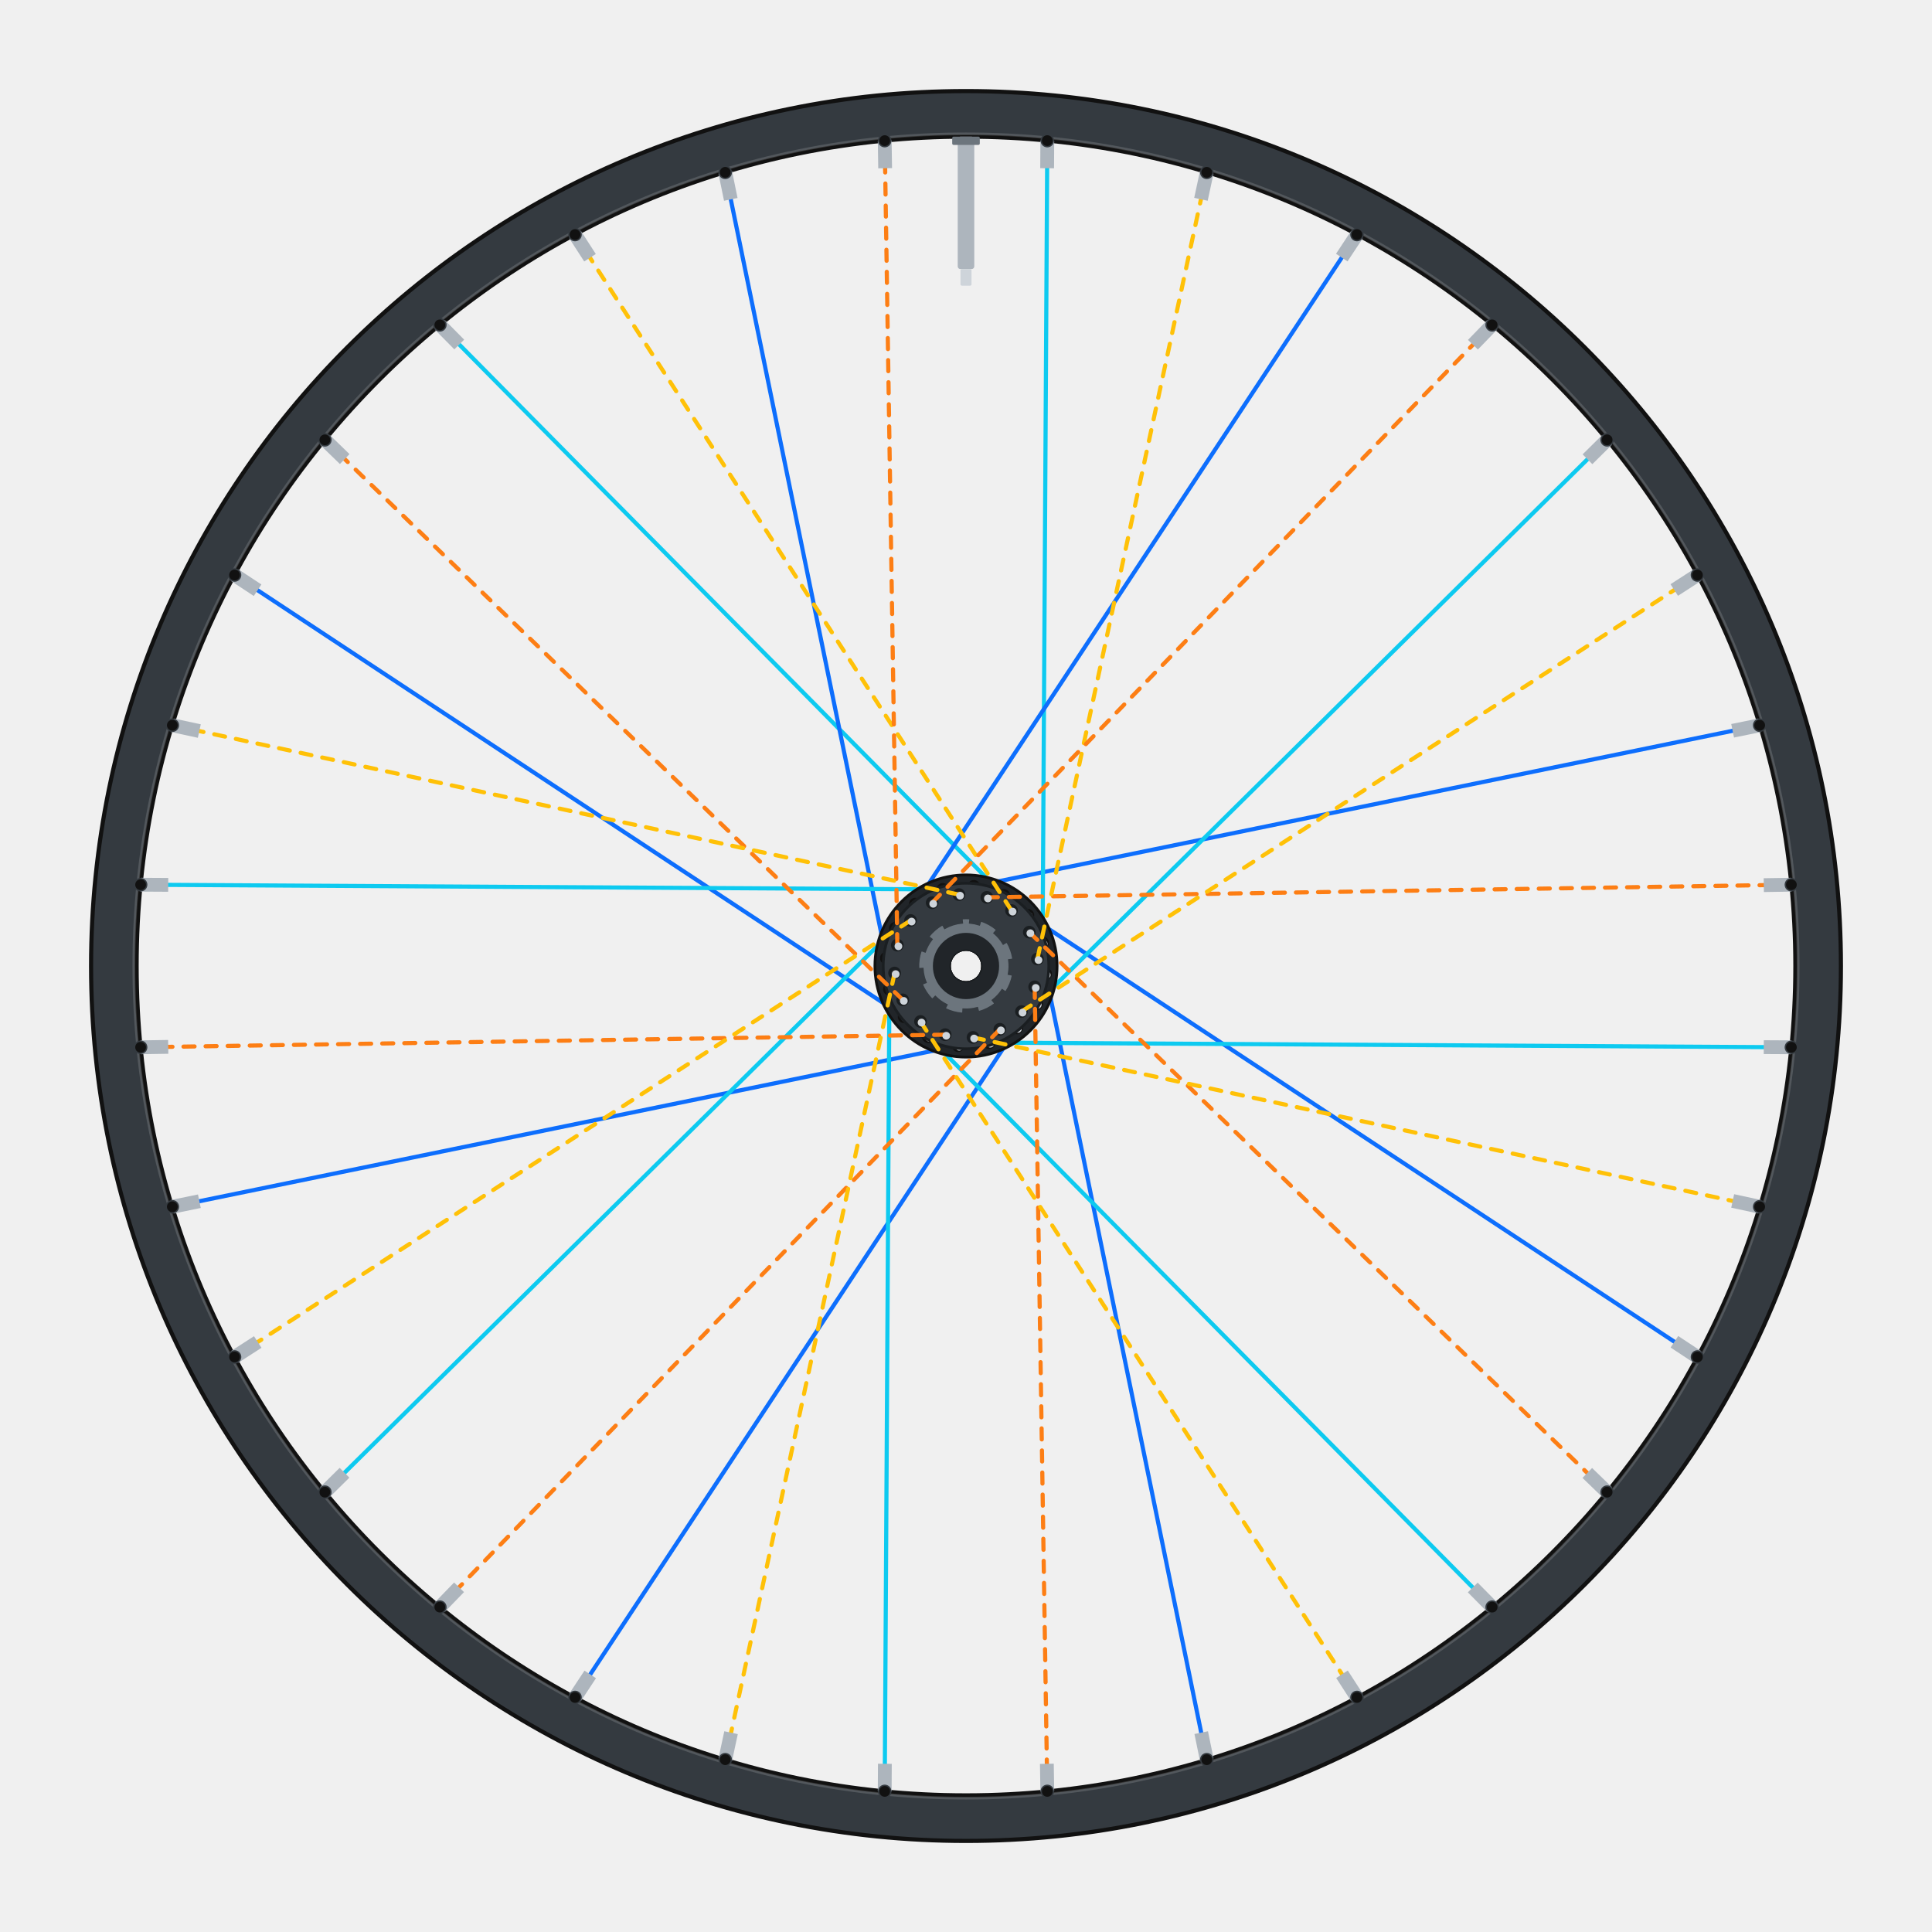
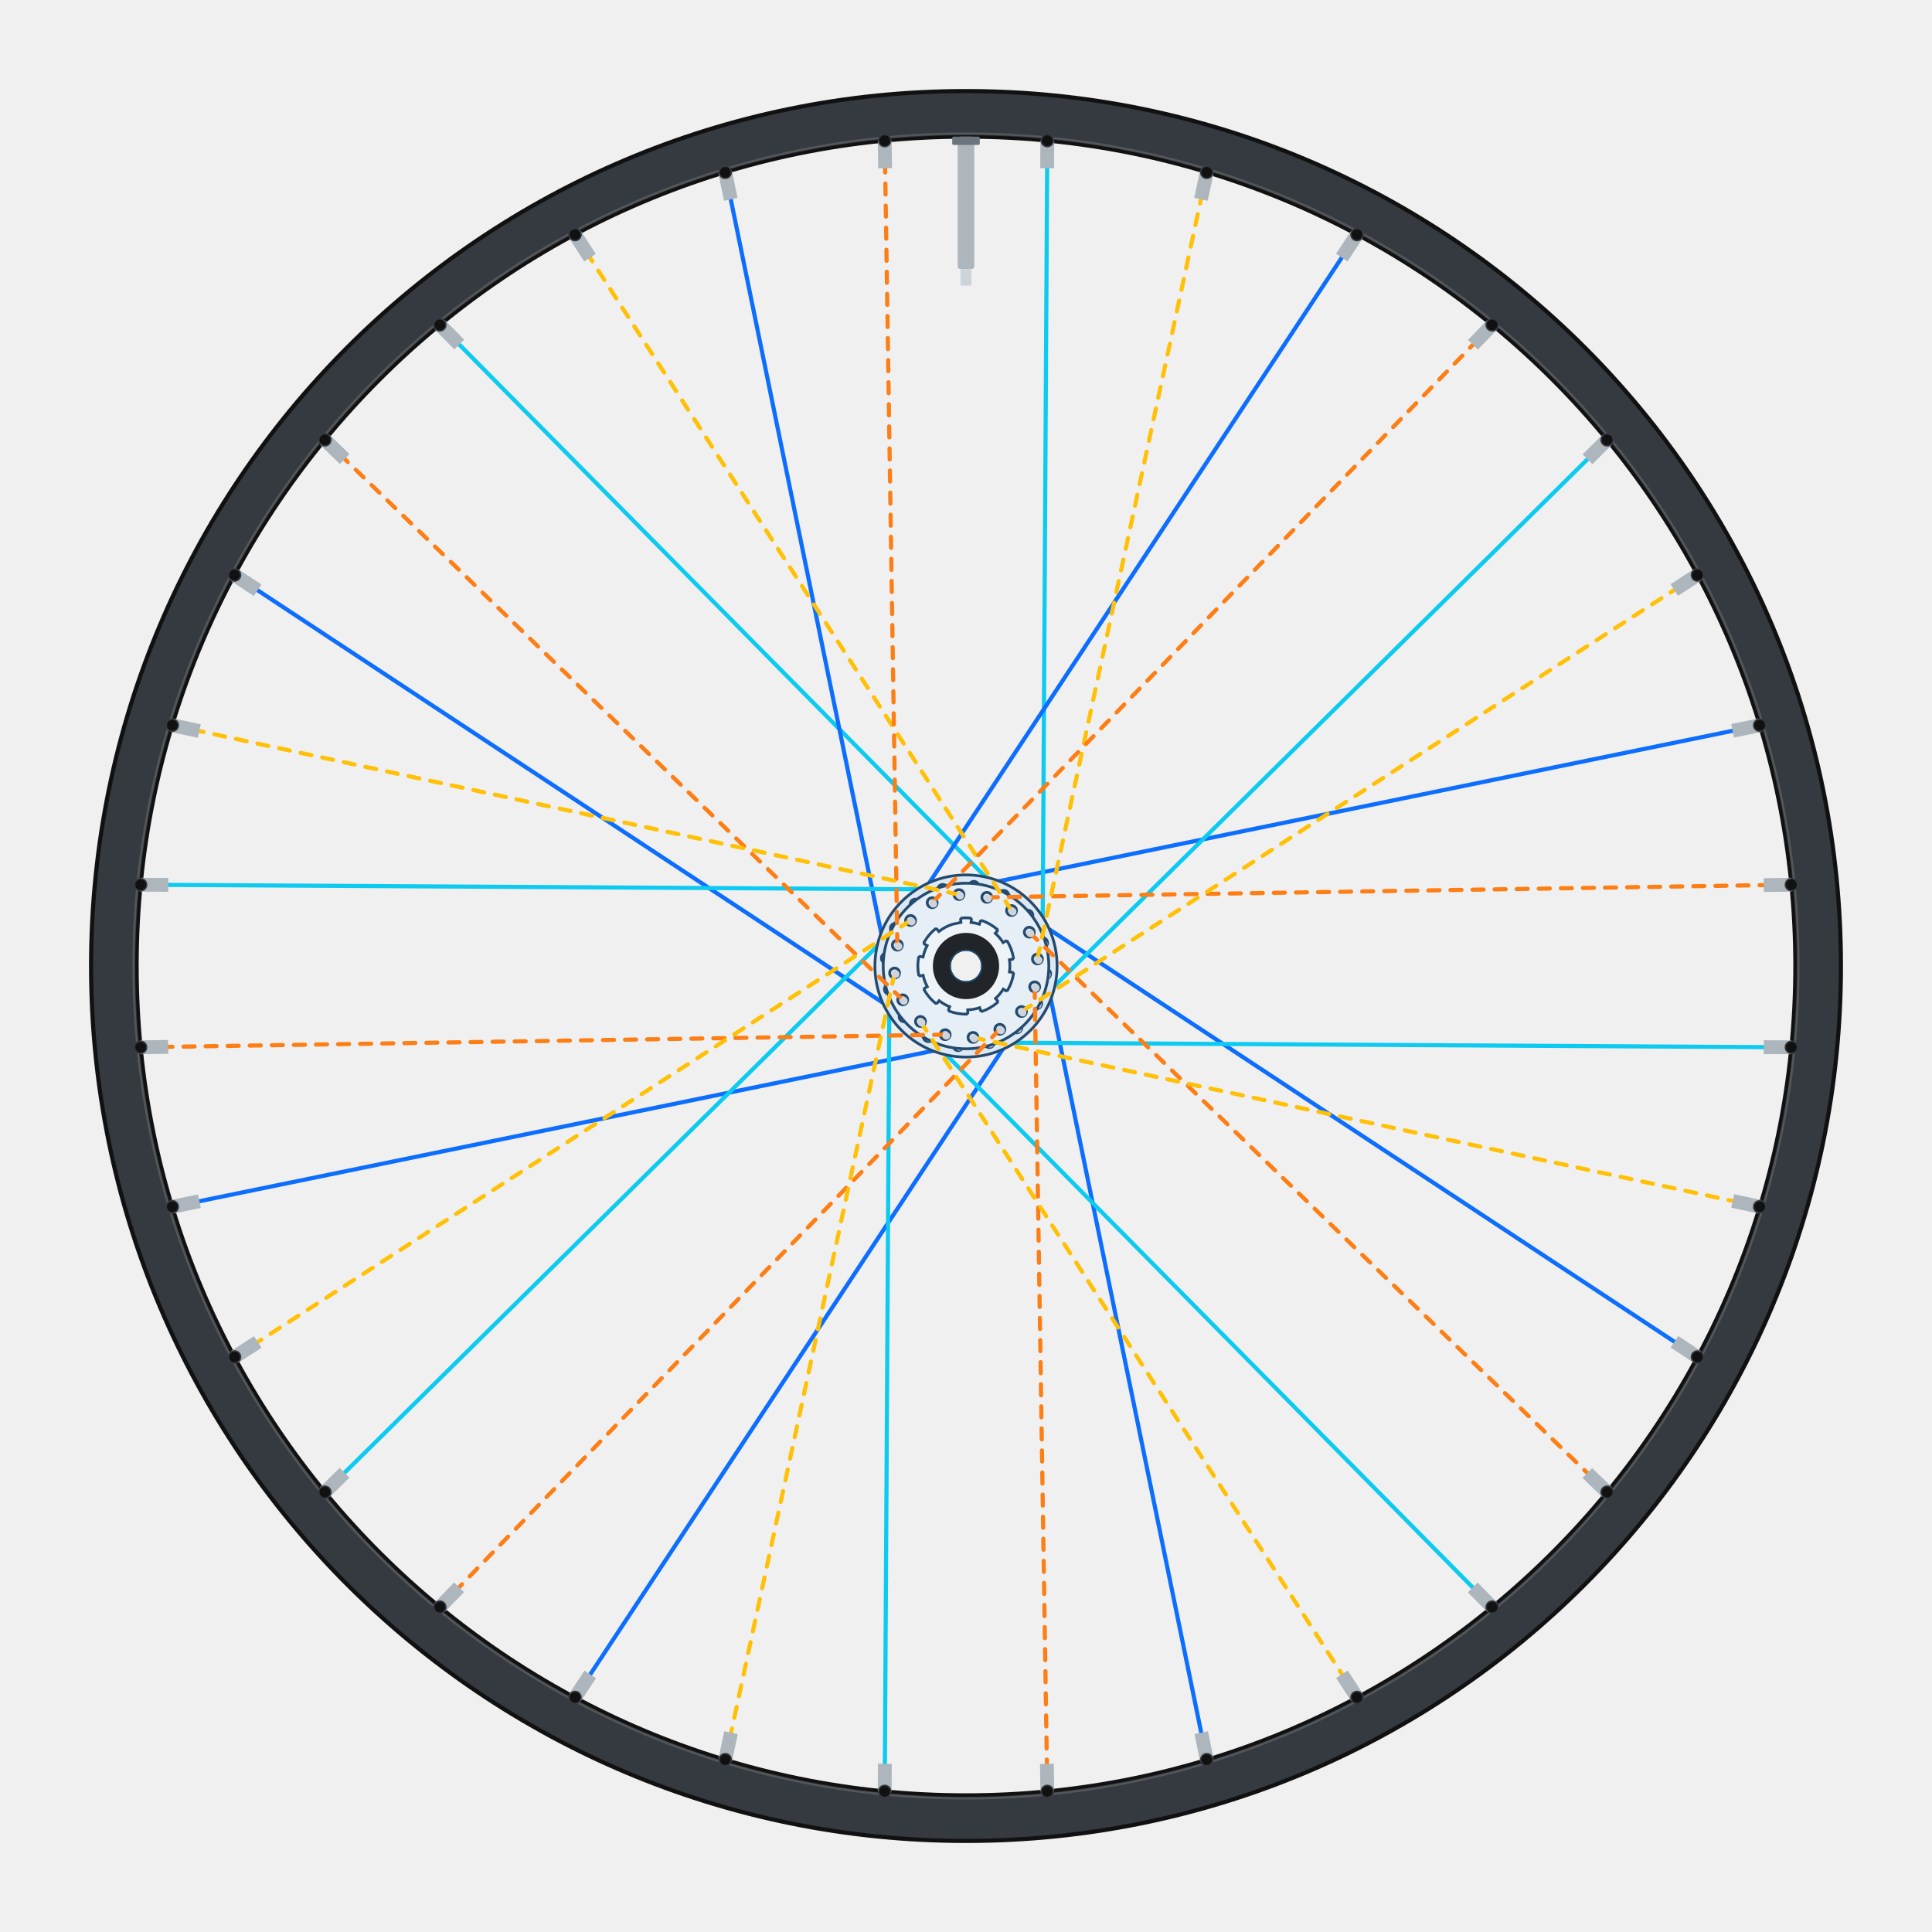
<svg xmlns="http://www.w3.org/2000/svg" width="700" height="700" viewBox="0 0 700 700" preserveAspectRatio="xMidYMid meet" class="wheel-svg">
  <style>
    :root{--rim-color:#343a40;--spoke-left-pulling:#0d6efd;--spoke-left-trailing:#0dcaf0;--spoke-right-pulling:#fd7e14;--spoke-right-trailing:#ffc107}
    .wheel-svg,.hub-svg{background:#fff}
    .rim-body{fill:#343a40;stroke:#212529;stroke-width:1;fill-rule:evenodd}
    .rim-outline{fill:none;stroke:#111;stroke-width:1.5}
    .rim-highlight{fill:none;stroke:rgba(255,255,255,.15);stroke-width:1}
-     .hub-flange-right{fill:#212529;stroke:#111;stroke-width:1;fill-rule:evenodd}
-     .hub-flange-left{fill:#343a40;stroke:#1a1e21;stroke-width:1;fill-rule:evenodd}
-     .hub-brake-mount{fill:#212529;stroke:#111;stroke-width:1;fill-rule:evenodd}
-     .hub-cylinder{fill:#343a40;stroke:#1a1e21;stroke-width:1;fill-rule:evenodd}
-     .hub-cylinder-dark{fill:#212529;stroke:#111;stroke-width:1;fill-rule:evenodd}
-     .hub-cylinder-freehub{fill:#6c757d;stroke:#343a40;stroke-width:1;fill-rule:evenodd}
+     .hub-flange-right{fill:#dce8f3;stroke:#244b6f;stroke-width:1;fill-rule:evenodd}
+     .hub-flange-left{fill:#e6eef6;stroke:#244b6f;stroke-width:1;fill-rule:evenodd}
+     .hub-brake-mount{fill:#d4e1ec;stroke:#244b6f;stroke-width:1;fill-rule:evenodd}
+     .hub-cylinder{fill:#eaf1f8;stroke:#244b6f;stroke-width:1;fill-rule:evenodd}
+     .hub-cylinder-dark{fill:#d8e4ef;stroke:#244b6f;stroke-width:1;fill-rule:evenodd}
+     .hub-cylinder-freehub{fill:#eef3f8;stroke:#244b6f;stroke-width:1;fill-rule:evenodd}
+     .hub-axle{fill:#f8fbfd;stroke:#5d7f9e;stroke-width:.8}
+     .hub-endcap{fill:#e7eef5;stroke:#315c82;stroke-width:1}
+     .hub-axle-tip{fill:#f8fbfd;stroke:#5d7f9e;stroke-width:.8}
+     .hub-shell-body{fill:#eaf1f8;stroke:#1f4b72;stroke-width:1.2}
+     .hub-brand-dt-swiss .hub-shell-body{fill:#edf3f8}
+     .hub-brand-industry-nine .hub-shell-body{fill:#e3edf6}
+     .hub-shell-flute{stroke:#7399ba;stroke-width:.9;stroke-linecap:round;fill:none}
+     .hub-shell-highlight{stroke:#9ab9d4;stroke-width:1;stroke-linecap:round}
+     .hub-bearing-ring{fill:#d2e0ec;stroke:#244b6f;stroke-width:1}
+     .hub-flange-plate{stroke-width:1.1}
+     .hub-flange-cutout{fill:#fff;stroke:#5d7f9e;stroke-width:.7}
+     .hub-spoke-hole-side{fill:#315c82;stroke:none}
+     .hub-bolt-head-side{fill:#fff;stroke:#315c82;stroke-width:.6}
+     .hub-centerlock-side{fill:#dce8f3}
+     .hub-sixbolt-side{fill:#dce8f3}
+     .hub-spline-line,.hub-freehub-spline{stroke:#315c82;stroke-width:1;stroke-linecap:round}
+     .hub-blueprint-line{stroke:#78a9d4;stroke-width:.7;stroke-dasharray:3 3;fill:none;opacity:.9}
    .rim-hole{fill:#111;stroke:#343a40;stroke-width:.5}
    .valve-hole-marker{fill:#dc3545}
    .valve-hole-line{stroke:#dc3545;stroke-width:2.5;stroke-linecap:round}
    .valve-label{font-family:sans-serif;font-size:14px;fill:#495057;font-weight:bold}
    .spoke-nipple{stroke-width:5;stroke-linecap:butt}
    .nipple-theme-silver .spoke-nipple{stroke:#adb5bd}
    .nipple-theme-black .spoke-nipple{stroke:#212529}
    .spoke{stroke-width:1.5;stroke-linecap:round}
    .spoke-theme-color .spoke-left.spoke-pulling{stroke:#0d6efd}
    .spoke-theme-color .spoke-left.spoke-trailing{stroke:#0dcaf0}
    .spoke-theme-color .spoke-right.spoke-pulling{stroke:#fd7e14;stroke-dasharray:4 4}
    .spoke-theme-color .spoke-right.spoke-trailing{stroke:#ffc107;stroke-dasharray:4 4}
    .spoke-theme-black .spoke{stroke:#212529}
    .spoke-theme-silver .spoke{stroke:#ced4da}
  </style>
  <g id="rimGroup">
    <circle cx="350" cy="350" r="308.75" fill="transparent" stroke="#343a40" stroke-width="16.5" />
    <circle cx="350" cy="350" r="317" class="rim-outline" />
    <circle cx="350" cy="350" r="300.5" class="rim-outline" />
    <circle cx="350" cy="350" r="301.5" class="rim-highlight" />
  </g>
  <g class="spoke-theme-color wheel-back-spokes">
    <line x1="352.842" y1="321.14" x2="637.561" y2="262.769" class="spoke spoke-left spoke-pulling" data-rim-index="6" data-hub-index="0" />
    <line x1="363.671" y1="324.424" x2="159.365" y2="117.71" class="spoke spoke-left spoke-trailing" data-rim-index="28" data-hub-index="1" />
    <line x1="372.417" y1="331.603" x2="615.017" y2="491.655" class="spoke spoke-left spoke-pulling" data-rim-index="10" data-hub-index="2" />
    <line x1="377.751" y1="341.582" x2="379.454" y2="50.947" class="spoke spoke-left spoke-trailing" data-rim-index="0" data-hub-index="3" />
    <line x1="378.86" y1="352.842" x2="437.231" y2="637.561" class="spoke spoke-left spoke-pulling" data-rim-index="14" data-hub-index="4" />
    <line x1="375.576" y1="363.671" x2="582.29" y2="159.365" class="spoke spoke-left spoke-trailing" data-rim-index="4" data-hub-index="5" />
    <line x1="368.397" y1="372.417" x2="208.345" y2="615.017" class="spoke spoke-left spoke-pulling" data-rim-index="18" data-hub-index="6" />
    <line x1="358.418" y1="377.751" x2="649.053" y2="379.454" class="spoke spoke-left spoke-trailing" data-rim-index="8" data-hub-index="7" />
    <line x1="347.158" y1="378.86" x2="62.439" y2="437.231" class="spoke spoke-left spoke-pulling" data-rim-index="22" data-hub-index="8" />
    <line x1="336.329" y1="375.576" x2="540.635" y2="582.29" class="spoke spoke-left spoke-trailing" data-rim-index="12" data-hub-index="9" />
    <line x1="327.583" y1="368.397" x2="84.983" y2="208.345" class="spoke spoke-left spoke-pulling" data-rim-index="26" data-hub-index="10" />
    <line x1="322.249" y1="358.418" x2="320.546" y2="649.053" class="spoke spoke-left spoke-trailing" data-rim-index="16" data-hub-index="11" />
    <line x1="321.14" y1="347.158" x2="262.769" y2="62.439" class="spoke spoke-left spoke-pulling" data-rim-index="30" data-hub-index="12" />
    <line x1="324.424" y1="336.329" x2="117.71" y2="540.635" class="spoke spoke-left spoke-trailing" data-rim-index="20" data-hub-index="13" />
    <line x1="331.603" y1="327.583" x2="491.655" y2="84.983" class="spoke spoke-left spoke-pulling" data-rim-index="2" data-hub-index="14" />
    <line x1="341.582" y1="322.249" x2="50.947" y2="320.546" class="spoke spoke-left spoke-trailing" data-rim-index="24" data-hub-index="15" />
  </g>
  <g class="nipple-theme-silver wheel-back-nipples">
    <line x1="637.561" y1="262.769" x2="627.764" y2="264.778" class="spoke-nipple" />
    <line x1="159.365" y1="117.71" x2="166.394" y2="124.823" class="spoke-nipple" />
    <line x1="615.017" y1="491.655" x2="606.67" y2="486.148" class="spoke-nipple" />
    <line x1="379.454" y1="50.947" x2="379.396" y2="60.947" class="spoke-nipple" />
    <line x1="437.231" y1="637.561" x2="435.222" y2="627.764" class="spoke-nipple" />
    <line x1="582.29" y1="159.365" x2="575.177" y2="166.394" class="spoke-nipple" />
    <line x1="208.345" y1="615.017" x2="213.852" y2="606.67" class="spoke-nipple" />
    <line x1="649.053" y1="379.454" x2="639.053" y2="379.396" class="spoke-nipple" />
    <line x1="62.439" y1="437.231" x2="72.236" y2="435.222" class="spoke-nipple" />
    <line x1="540.635" y1="582.29" x2="533.606" y2="575.177" class="spoke-nipple" />
    <line x1="84.983" y1="208.345" x2="93.33" y2="213.852" class="spoke-nipple" />
    <line x1="320.546" y1="649.053" x2="320.604" y2="639.053" class="spoke-nipple" />
    <line x1="262.769" y1="62.439" x2="264.778" y2="72.236" class="spoke-nipple" />
    <line x1="117.71" y1="540.635" x2="124.823" y2="533.606" class="spoke-nipple" />
    <line x1="491.655" y1="84.983" x2="486.148" y2="93.33" class="spoke-nipple" />
    <line x1="50.947" y1="320.546" x2="60.947" y2="320.604" class="spoke-nipple" />
  </g>
  <g class="wheel-hub-face-group">
-     <path d="M 372 344 A 6 6 0 0 1 372 356 Q 362.99 357.5 366.196 366.053 A 6 6 0 0 1 355.804 372.053 Q 350 365 344.196 372.053 A 6 6 0 0 1 333.804 366.053 Q 337.01 357.5 328 356 A 6 6 0 0 1 328 344 Q 337.01 342.5 333.804 333.947 A 6 6 0 0 1 344.196 327.947 Q 350 335 355.804 327.947 A 6 6 0 0 1 366.196 333.947 Q 362.99 342.5 372 344 Z M 372 347.5 A 2.5 2.5 0 0 0 372 352.5 A 2.5 2.5 0 0 0 372 347.5 Z M 361 366.553 A 2.5 2.5 0 0 0 361 371.553 A 2.5 2.5 0 0 0 361 366.553 Z M 339 366.553 A 2.5 2.5 0 0 0 339 371.553 A 2.5 2.5 0 0 0 339 366.553 Z M 328 347.5 A 2.5 2.5 0 0 0 328 352.5 A 2.5 2.5 0 0 0 328 347.5 Z M 339 328.447 A 2.5 2.5 0 0 0 339 333.447 A 2.5 2.5 0 0 0 339 328.447 Z M 361 328.447 A 2.5 2.5 0 0 0 361 333.447 A 2.5 2.5 0 0 0 361 328.447 Z M 350 344 A 6 6 0 0 0 350 356 A 6 6 0 0 0 350 344 Z " class="hub-brake-mount" />
+     <path d="M 365.852 344.747 C 366.433 344.657 369.021 342.066 369.701 341.902 C 370.38 341.738 374.253 342.119 374.914 342.565 C 375.576 343.012 378.249 347.139 378.52 347.857 C 378.79 348.575 378.79 351.425 378.52 352.143 C 378.249 352.861 375.576 356.988 374.914 357.435 C 374.253 357.881 370.38 358.262 369.701 358.098 C 369.021 357.934 366.433 355.343 365.852 355.253 C 365.271 355.163 362.204 356.461 361.951 356.9 C 361.698 357.339 362.107 360.643 362.476 361.102 C 362.844 361.56 366.382 362.505 366.863 363.012 C 367.345 363.519 368.952 367.063 368.896 367.859 C 368.84 368.655 366.603 373.034 366.116 373.627 C 365.629 374.221 363.161 375.645 362.404 375.77 C 361.647 375.895 356.736 375.643 356.018 375.294 C 355.301 374.944 353.035 371.781 352.837 371.11 C 352.639 370.44 353.589 366.903 353.377 366.355 C 353.164 365.807 350.506 363.8 350 363.8 C 349.494 363.8 346.836 365.807 346.623 366.355 C 346.411 366.903 347.361 370.44 347.163 371.11 C 346.965 371.781 344.699 374.944 343.982 375.294 C 343.264 375.643 338.353 375.895 337.596 375.77 C 336.839 375.645 334.371 374.221 333.884 373.627 C 333.397 373.034 331.16 368.655 331.104 367.859 C 331.048 367.063 332.655 363.519 333.137 363.012 C 333.618 362.505 337.156 361.56 337.524 361.102 C 337.893 360.643 338.302 357.339 338.049 356.9 C 337.796 356.461 334.729 355.163 334.148 355.253 C 333.567 355.343 330.979 357.934 330.299 358.098 C 329.62 358.262 325.747 357.881 325.086 357.435 C 324.424 356.988 321.751 352.861 321.48 352.143 C 321.21 351.425 321.21 348.575 321.48 347.857 C 321.751 347.139 324.424 343.012 325.086 342.565 C 325.747 342.119 329.62 341.738 330.299 341.902 C 330.979 342.066 333.567 344.657 334.148 344.747 C 334.729 344.837 337.796 343.539 338.049 343.1 C 338.302 342.661 337.893 339.357 337.524 338.898 C 337.156 338.44 333.618 337.495 333.137 336.988 C 332.655 336.481 331.048 332.937 331.104 332.141 C 331.16 331.345 333.397 326.966 333.884 326.373 C 334.371 325.779 336.839 324.355 337.596 324.23 C 338.353 324.105 343.264 324.357 343.982 324.706 C 344.699 325.056 346.965 328.219 347.163 328.89 C 347.361 329.56 346.411 333.097 346.623 333.645 C 346.836 334.193 349.494 336.2 350 336.2 C 350.506 336.2 353.164 334.193 353.377 333.645 C 353.589 333.097 352.639 329.56 352.837 328.89 C 353.035 328.219 355.301 325.056 356.018 324.706 C 356.736 324.357 361.647 324.105 362.404 324.23 C 363.161 324.355 365.629 325.779 366.116 326.373 C 366.603 326.966 368.84 331.345 368.896 332.141 C 368.952 332.937 367.345 336.481 366.863 336.988 C 366.382 337.495 362.844 338.44 362.476 338.898 C 362.107 339.357 361.698 342.661 361.951 343.1 C 362.204 343.539 365.271 344.837 365.852 344.747 Z M 372 347.2 A 2.8 2.8 0 0 0 372 352.8 A 2.8 2.8 0 0 0 372 347.2 Z M 361 366.253 A 2.8 2.8 0 0 0 361 371.853 A 2.8 2.8 0 0 0 361 366.253 Z M 339 366.253 A 2.8 2.8 0 0 0 339 371.853 A 2.8 2.8 0 0 0 339 366.253 Z M 328 347.2 A 2.8 2.8 0 0 0 328 352.8 A 2.8 2.8 0 0 0 328 347.2 Z M 339 328.147 A 2.8 2.8 0 0 0 339 333.747 A 2.8 2.8 0 0 0 339 328.147 Z M 361 328.147 A 2.8 2.8 0 0 0 361 333.747 A 2.8 2.8 0 0 0 361 328.147 Z M 350 344 A 6 6 0 0 0 350 356 A 6 6 0 0 0 350 344 Z " class="hub-brake-mount" />
    <path d="M 350 317 A 33 33 0 0 1 350 383 A 33 33 0 0 1 350 317 Z M 352.842 319.34 A 1.8 1.8 0 0 0 352.842 322.94 A 1.8 1.8 0 0 0 352.842 319.34 Z M 363.671 322.624 A 1.8 1.8 0 0 0 363.671 326.224 A 1.8 1.8 0 0 0 363.671 322.624 Z M 372.417 329.803 A 1.8 1.8 0 0 0 372.417 333.403 A 1.8 1.8 0 0 0 372.417 329.803 Z M 377.751 339.782 A 1.8 1.8 0 0 0 377.751 343.382 A 1.8 1.8 0 0 0 377.751 339.782 Z M 378.86 351.042 A 1.8 1.8 0 0 0 378.86 354.642 A 1.8 1.8 0 0 0 378.86 351.042 Z M 375.576 361.871 A 1.8 1.8 0 0 0 375.576 365.471 A 1.8 1.8 0 0 0 375.576 361.871 Z M 368.397 370.617 A 1.8 1.8 0 0 0 368.397 374.217 A 1.8 1.8 0 0 0 368.397 370.617 Z M 358.418 375.951 A 1.8 1.8 0 0 0 358.418 379.551 A 1.8 1.8 0 0 0 358.418 375.951 Z M 347.158 377.06 A 1.8 1.8 0 0 0 347.158 380.66 A 1.8 1.8 0 0 0 347.158 377.06 Z M 336.329 373.776 A 1.8 1.8 0 0 0 336.329 377.376 A 1.8 1.8 0 0 0 336.329 373.776 Z M 327.583 366.597 A 1.8 1.8 0 0 0 327.583 370.197 A 1.8 1.8 0 0 0 327.583 366.597 Z M 322.249 356.618 A 1.8 1.8 0 0 0 322.249 360.218 A 1.8 1.8 0 0 0 322.249 356.618 Z M 321.14 345.358 A 1.8 1.8 0 0 0 321.14 348.958 A 1.8 1.8 0 0 0 321.14 345.358 Z M 324.424 334.529 A 1.8 1.8 0 0 0 324.424 338.129 A 1.8 1.8 0 0 0 324.424 334.529 Z M 331.603 325.783 A 1.8 1.8 0 0 0 331.603 329.383 A 1.8 1.8 0 0 0 331.603 325.783 Z M 341.582 320.449 A 1.8 1.8 0 0 0 341.582 324.049 A 1.8 1.8 0 0 0 341.582 320.449 Z M 350 344 A 6 6 0 0 0 350 356 A 6 6 0 0 0 350 344 Z " class="hub-flange-right" />
    <circle cx="353.242" cy="321.54" r="1.4" fill="#ced4da" />
    <circle cx="364.071" cy="324.824" r="1.4" fill="#ced4da" />
    <circle cx="372.817" cy="332.003" r="1.4" fill="#ced4da" />
    <circle cx="378.151" cy="341.982" r="1.4" fill="#ced4da" />
    <circle cx="379.26" cy="353.242" r="1.4" fill="#ced4da" />
    <circle cx="375.976" cy="364.071" r="1.4" fill="#ced4da" />
    <circle cx="368.797" cy="372.817" r="1.4" fill="#ced4da" />
    <circle cx="358.818" cy="378.151" r="1.4" fill="#ced4da" />
    <circle cx="347.558" cy="379.26" r="1.4" fill="#ced4da" />
    <circle cx="336.729" cy="375.976" r="1.4" fill="#ced4da" />
    <circle cx="327.983" cy="368.797" r="1.4" fill="#ced4da" />
    <circle cx="322.649" cy="358.818" r="1.4" fill="#ced4da" />
    <circle cx="321.54" cy="347.558" r="1.4" fill="#ced4da" />
    <circle cx="324.824" cy="336.729" r="1.4" fill="#ced4da" />
    <circle cx="332.003" cy="327.983" r="1.4" fill="#ced4da" />
    <circle cx="341.982" cy="322.649" r="1.4" fill="#ced4da" />
    <path d="M 350 320 A 30 30 0 0 1 350 380 A 30 30 0 0 1 350 320 Z M 357.547 323.32 A 1.8 1.8 0 0 0 357.547 326.92 A 1.8 1.8 0 0 0 357.547 323.32 Z M 366.494 328.102 A 1.8 1.8 0 0 0 366.494 331.702 A 1.8 1.8 0 0 0 366.494 328.102 Z M 372.93 335.944 A 1.8 1.8 0 0 0 372.93 339.544 A 1.8 1.8 0 0 0 372.93 335.944 Z M 375.875 345.652 A 1.8 1.8 0 0 0 375.875 349.252 A 1.8 1.8 0 0 0 375.875 345.652 Z M 374.88 355.747 A 1.8 1.8 0 0 0 374.88 359.347 A 1.8 1.8 0 0 0 374.88 355.747 Z M 370.098 364.694 A 1.8 1.8 0 0 0 370.098 368.294 A 1.8 1.8 0 0 0 370.098 364.694 Z M 362.256 371.13 A 1.8 1.8 0 0 0 362.256 374.73 A 1.8 1.8 0 0 0 362.256 371.13 Z M 352.548 374.075 A 1.8 1.8 0 0 0 352.548 377.675 A 1.8 1.8 0 0 0 352.548 374.075 Z M 342.453 373.08 A 1.8 1.8 0 0 0 342.453 376.68 A 1.8 1.8 0 0 0 342.453 373.08 Z M 333.506 368.298 A 1.8 1.8 0 0 0 333.506 371.898 A 1.8 1.8 0 0 0 333.506 368.298 Z M 327.07 360.456 A 1.8 1.8 0 0 0 327.07 364.056 A 1.8 1.8 0 0 0 327.07 360.456 Z M 324.125 350.748 A 1.8 1.8 0 0 0 324.125 354.348 A 1.8 1.8 0 0 0 324.125 350.748 Z M 325.12 340.653 A 1.8 1.8 0 0 0 325.12 344.253 A 1.8 1.8 0 0 0 325.12 340.653 Z M 329.902 331.706 A 1.8 1.8 0 0 0 329.902 335.306 A 1.8 1.8 0 0 0 329.902 331.706 Z M 337.744 325.27 A 1.8 1.8 0 0 0 337.744 328.87 A 1.8 1.8 0 0 0 337.744 325.27 Z M 347.452 322.325 A 1.8 1.8 0 0 0 347.452 325.925 A 1.8 1.8 0 0 0 347.452 322.325 Z M 350 344 A 6 6 0 0 0 350 356 A 6 6 0 0 0 350 344 Z " class="hub-flange-left" />
-     <path d="M 348.413 334.179 L 348.298 333.035 L 348.692 332.599 A 17.45 17.45 0 0 1 351.308 332.599 L 351.702 333.035 L 351.587 334.179 A 15.9 15.9 0 0 1 354.699 334.81 L 355.039 333.712 L 355.572 333.463 A 17.45 17.45 0 0 1 361.175 336.597 L 361.243 337.182 L 360.484 338.046 A 15.9 15.9 0 0 1 363.576 341.723 L 364.558 341.125 L 365.122 341.292 A 17.45 17.45 0 0 1 367.248 347.349 L 366.912 347.832 L 365.771 347.978 A 15.9 15.9 0 0 1 365.655 352.781 L 366.787 352.982 L 367.099 353.481 A 17.45 17.45 0 0 1 364.683 359.429 L 364.112 359.568 L 363.16 358.923 A 15.9 15.9 0 0 1 359.894 362.446 L 360.61 363.347 L 360.514 363.927 A 17.45 17.45 0 0 1 354.766 366.786 L 354.246 366.513 L 353.959 365.399 A 15.9 15.9 0 0 1 349.179 365.879 L 349.12 367.027 L 348.664 367.399 A 17.45 17.45 0 0 1 342.462 365.738 L 342.253 365.188 L 342.776 364.164 A 15.9 15.9 0 0 1 338.875 361.36 L 338.07 362.181 L 337.483 362.158 A 17.45 17.45 0 0 1 333.933 356.809 L 334.14 356.258 L 335.21 355.836 A 15.9 15.9 0 0 1 334.142 351.152 L 332.995 351.235 L 332.57 350.829 A 17.45 17.45 0 0 1 333.45 344.47 L 333.969 344.194 L 335.05 344.586 A 15.9 15.9 0 0 1 337.35 340.367 L 336.435 339.671 L 336.385 339.085 A 17.45 17.45 0 0 1 341.254 334.9 L 341.826 335.037 L 342.377 336.046 A 15.9 15.9 0 0 1 348.413 334.179 Z M 350 340 A 10 10 0 0 0 350 360 A 10 10 0 0 0 350 340 Z " class="hub-cylinder-freehub" />
+     <path d="M 348.172 334.205 L 348.04 333.063 L 348.428 332.621 A 17.45 17.45 0 0 1 351.572 332.621 L 351.96 333.063 L 351.828 334.205 A 15.9 15.9 0 0 1 354.861 334.861 L 355.212 333.766 L 355.748 333.524 A 17.45 17.45 0 0 1 361.302 336.705 L 361.364 337.29 L 360.598 338.147 A 15.9 15.9 0 0 1 363.454 341.527 L 364.428 340.914 L 364.994 341.073 A 17.45 17.45 0 0 1 367.204 347.08 L 366.876 347.568 L 365.737 347.732 A 15.9 15.9 0 0 1 365.753 352.158 L 366.892 352.314 L 367.224 352.8 A 17.45 17.45 0 0 1 365.056 358.822 L 364.491 358.985 L 363.513 358.379 A 15.9 15.9 0 0 1 360.68 361.779 L 361.453 362.631 L 361.395 363.216 A 17.45 17.45 0 0 1 355.863 366.436 L 355.325 366.197 L 354.966 365.105 A 15.9 15.9 0 0 1 350.61 365.888 L 350.655 367.037 L 350.234 367.448 A 17.45 17.45 0 0 1 343.927 366.359 L 343.668 365.831 L 344.095 364.763 A 15.9 15.9 0 0 1 340.255 362.563 L 339.55 363.472 L 338.963 363.517 A 17.45 17.45 0 0 1 334.832 358.628 L 334.974 358.057 L 335.987 357.514 A 15.9 15.9 0 0 1 334.459 353.36 L 333.335 353.603 L 332.857 353.26 A 17.45 17.45 0 0 1 332.835 346.86 L 333.31 346.513 L 334.436 346.749 A 15.9 15.9 0 0 1 335.935 342.584 L 334.918 342.048 L 334.772 341.478 A 17.45 17.45 0 0 1 338.869 336.561 L 339.456 336.601 L 340.167 337.505 A 15.9 15.9 0 0 1 345.034 334.895 Z M 350 340 A 10 10 0 0 0 350 360 A 10 10 0 0 0 350 340 Z " class="hub-cylinder-freehub hub-freehub-hg-face" />
    <circle cx="350" cy="350" r="9" fill="none" stroke="#212529" stroke-width="6" />
  </g>
  <g class="spoke-theme-color wheel-front-spokes">
    <line x1="357.547" y1="325.12" x2="649.053" y2="320.546" class="spoke spoke-right spoke-pulling" data-rim-index="7" data-hub-index="0" />
    <line x1="366.494" y1="329.902" x2="208.345" y2="84.983" class="spoke spoke-right spoke-trailing" data-rim-index="29" data-hub-index="1" />
    <line x1="372.93" y1="337.744" x2="582.29" y2="540.635" class="spoke spoke-right spoke-pulling" data-rim-index="11" data-hub-index="2" />
    <line x1="375.875" y1="347.452" x2="437.231" y2="62.439" class="spoke spoke-right spoke-trailing" data-rim-index="1" data-hub-index="3" />
    <line x1="374.88" y1="357.547" x2="379.454" y2="649.053" class="spoke spoke-right spoke-pulling" data-rim-index="15" data-hub-index="4" />
    <line x1="370.098" y1="366.494" x2="615.017" y2="208.345" class="spoke spoke-right spoke-trailing" data-rim-index="5" data-hub-index="5" />
    <line x1="362.256" y1="372.93" x2="159.365" y2="582.29" class="spoke spoke-right spoke-pulling" data-rim-index="19" data-hub-index="6" />
    <line x1="352.548" y1="375.875" x2="637.561" y2="437.231" class="spoke spoke-right spoke-trailing" data-rim-index="9" data-hub-index="7" />
    <line x1="342.453" y1="374.88" x2="50.947" y2="379.454" class="spoke spoke-right spoke-pulling" data-rim-index="23" data-hub-index="8" />
    <line x1="333.506" y1="370.098" x2="491.655" y2="615.017" class="spoke spoke-right spoke-trailing" data-rim-index="13" data-hub-index="9" />
    <line x1="327.07" y1="362.256" x2="117.71" y2="159.365" class="spoke spoke-right spoke-pulling" data-rim-index="27" data-hub-index="10" />
    <line x1="324.125" y1="352.548" x2="262.769" y2="637.561" class="spoke spoke-right spoke-trailing" data-rim-index="17" data-hub-index="11" />
    <line x1="325.12" y1="342.453" x2="320.546" y2="50.947" class="spoke spoke-right spoke-pulling" data-rim-index="31" data-hub-index="12" />
    <line x1="329.902" y1="333.506" x2="84.983" y2="491.655" class="spoke spoke-right spoke-trailing" data-rim-index="21" data-hub-index="13" />
    <line x1="337.744" y1="327.07" x2="540.635" y2="117.71" class="spoke spoke-right spoke-pulling" data-rim-index="3" data-hub-index="14" />
    <line x1="347.452" y1="324.125" x2="62.439" y2="262.769" class="spoke spoke-right spoke-trailing" data-rim-index="25" data-hub-index="15" />
  </g>
  <g class="nipple-theme-silver wheel-front-nipples">
    <line x1="649.053" y1="320.546" x2="639.054" y2="320.703" class="spoke-nipple" />
    <line x1="208.345" y1="84.983" x2="213.77" y2="93.383" class="spoke-nipple" />
    <line x1="582.29" y1="540.635" x2="575.109" y2="533.676" class="spoke-nipple" />
    <line x1="437.231" y1="62.439" x2="435.126" y2="72.215" class="spoke-nipple" />
    <line x1="379.454" y1="649.053" x2="379.297" y2="639.054" class="spoke-nipple" />
    <line x1="615.017" y1="208.345" x2="606.617" y2="213.77" class="spoke-nipple" />
    <line x1="159.365" y1="582.29" x2="166.324" y2="575.109" class="spoke-nipple" />
    <line x1="637.561" y1="437.231" x2="627.785" y2="435.126" class="spoke-nipple" />
    <line x1="50.947" y1="379.454" x2="60.946" y2="379.297" class="spoke-nipple" />
    <line x1="491.655" y1="615.017" x2="486.23" y2="606.617" class="spoke-nipple" />
    <line x1="117.71" y1="159.365" x2="124.891" y2="166.324" class="spoke-nipple" />
    <line x1="262.769" y1="637.561" x2="264.874" y2="627.785" class="spoke-nipple" />
    <line x1="320.546" y1="50.947" x2="320.703" y2="60.946" class="spoke-nipple" />
    <line x1="84.983" y1="491.655" x2="93.383" y2="486.23" class="spoke-nipple" />
    <line x1="540.635" y1="117.71" x2="533.676" y2="124.891" class="spoke-nipple" />
    <line x1="62.439" y1="262.769" x2="72.215" y2="264.874" class="spoke-nipple" />
  </g>
  <g class="rim-holes-group">
    <circle cx="379.454" cy="50.947" r="2.2" class="rim-hole" />
    <circle cx="437.231" cy="62.439" r="2.2" class="rim-hole" />
    <circle cx="491.655" cy="84.983" r="2.2" class="rim-hole" />
    <circle cx="540.635" cy="117.71" r="2.2" class="rim-hole" />
    <circle cx="582.29" cy="159.365" r="2.2" class="rim-hole" />
    <circle cx="615.017" cy="208.345" r="2.2" class="rim-hole" />
    <circle cx="637.561" cy="262.769" r="2.2" class="rim-hole" />
    <circle cx="649.053" cy="320.546" r="2.2" class="rim-hole" />
    <circle cx="649.053" cy="379.454" r="2.2" class="rim-hole" />
    <circle cx="637.561" cy="437.231" r="2.2" class="rim-hole" />
    <circle cx="615.017" cy="491.655" r="2.2" class="rim-hole" />
    <circle cx="582.29" cy="540.635" r="2.2" class="rim-hole" />
    <circle cx="540.635" cy="582.29" r="2.2" class="rim-hole" />
    <circle cx="491.655" cy="615.017" r="2.2" class="rim-hole" />
    <circle cx="437.231" cy="637.561" r="2.2" class="rim-hole" />
    <circle cx="379.454" cy="649.053" r="2.2" class="rim-hole" />
    <circle cx="320.546" cy="649.053" r="2.2" class="rim-hole" />
    <circle cx="262.769" cy="637.561" r="2.2" class="rim-hole" />
    <circle cx="208.345" cy="615.017" r="2.2" class="rim-hole" />
    <circle cx="159.365" cy="582.29" r="2.2" class="rim-hole" />
    <circle cx="117.71" cy="540.635" r="2.2" class="rim-hole" />
    <circle cx="84.983" cy="491.655" r="2.2" class="rim-hole" />
    <circle cx="62.439" cy="437.231" r="2.2" class="rim-hole" />
    <circle cx="50.947" cy="379.454" r="2.2" class="rim-hole" />
    <circle cx="50.947" cy="320.546" r="2.2" class="rim-hole" />
    <circle cx="62.439" cy="262.769" r="2.2" class="rim-hole" />
    <circle cx="84.983" cy="208.345" r="2.2" class="rim-hole" />
    <circle cx="117.71" cy="159.365" r="2.2" class="rim-hole" />
    <circle cx="159.365" cy="117.71" r="2.2" class="rim-hole" />
    <circle cx="208.345" cy="84.983" r="2.2" class="rim-hole" />
    <circle cx="262.769" cy="62.439" r="2.2" class="rim-hole" />
    <circle cx="320.546" cy="50.947" r="2.2" class="rim-hole" />
  </g>
  <g class="hub-spoke-heads-group">
    <circle cx="357.947" cy="325.52" r="1.4" fill="#ced4da" />
    <circle cx="366.894" cy="330.302" r="1.4" fill="#ced4da" />
    <circle cx="373.33" cy="338.144" r="1.4" fill="#ced4da" />
    <circle cx="376.275" cy="347.852" r="1.4" fill="#ced4da" />
    <circle cx="375.28" cy="357.947" r="1.4" fill="#ced4da" />
    <circle cx="370.498" cy="366.894" r="1.4" fill="#ced4da" />
    <circle cx="362.656" cy="373.33" r="1.4" fill="#ced4da" />
    <circle cx="352.948" cy="376.275" r="1.4" fill="#ced4da" />
    <circle cx="342.853" cy="375.28" r="1.4" fill="#ced4da" />
    <circle cx="333.906" cy="370.498" r="1.4" fill="#ced4da" />
    <circle cx="327.47" cy="362.656" r="1.4" fill="#ced4da" />
    <circle cx="324.525" cy="352.948" r="1.4" fill="#ced4da" />
    <circle cx="325.52" cy="342.853" r="1.4" fill="#ced4da" />
    <circle cx="330.302" cy="333.906" r="1.4" fill="#ced4da" />
    <circle cx="338.144" cy="327.47" r="1.4" fill="#ced4da" />
    <circle cx="347.852" cy="324.525" r="1.4" fill="#ced4da" />
  </g>
  <g class="wheel-valve-group" transform="translate(350 49.5) rotate(0)">
    <rect x="-3" y="0" width="6" height="48" fill="#adb5bd" rx="1" />
    <rect x="-5" y="0" width="10" height="3" fill="#6c757d" rx="0.5" />
    <rect x="-2" y="48" width="4" height="6" fill="#ced4da" rx="0.5" />
  </g>
</svg>
